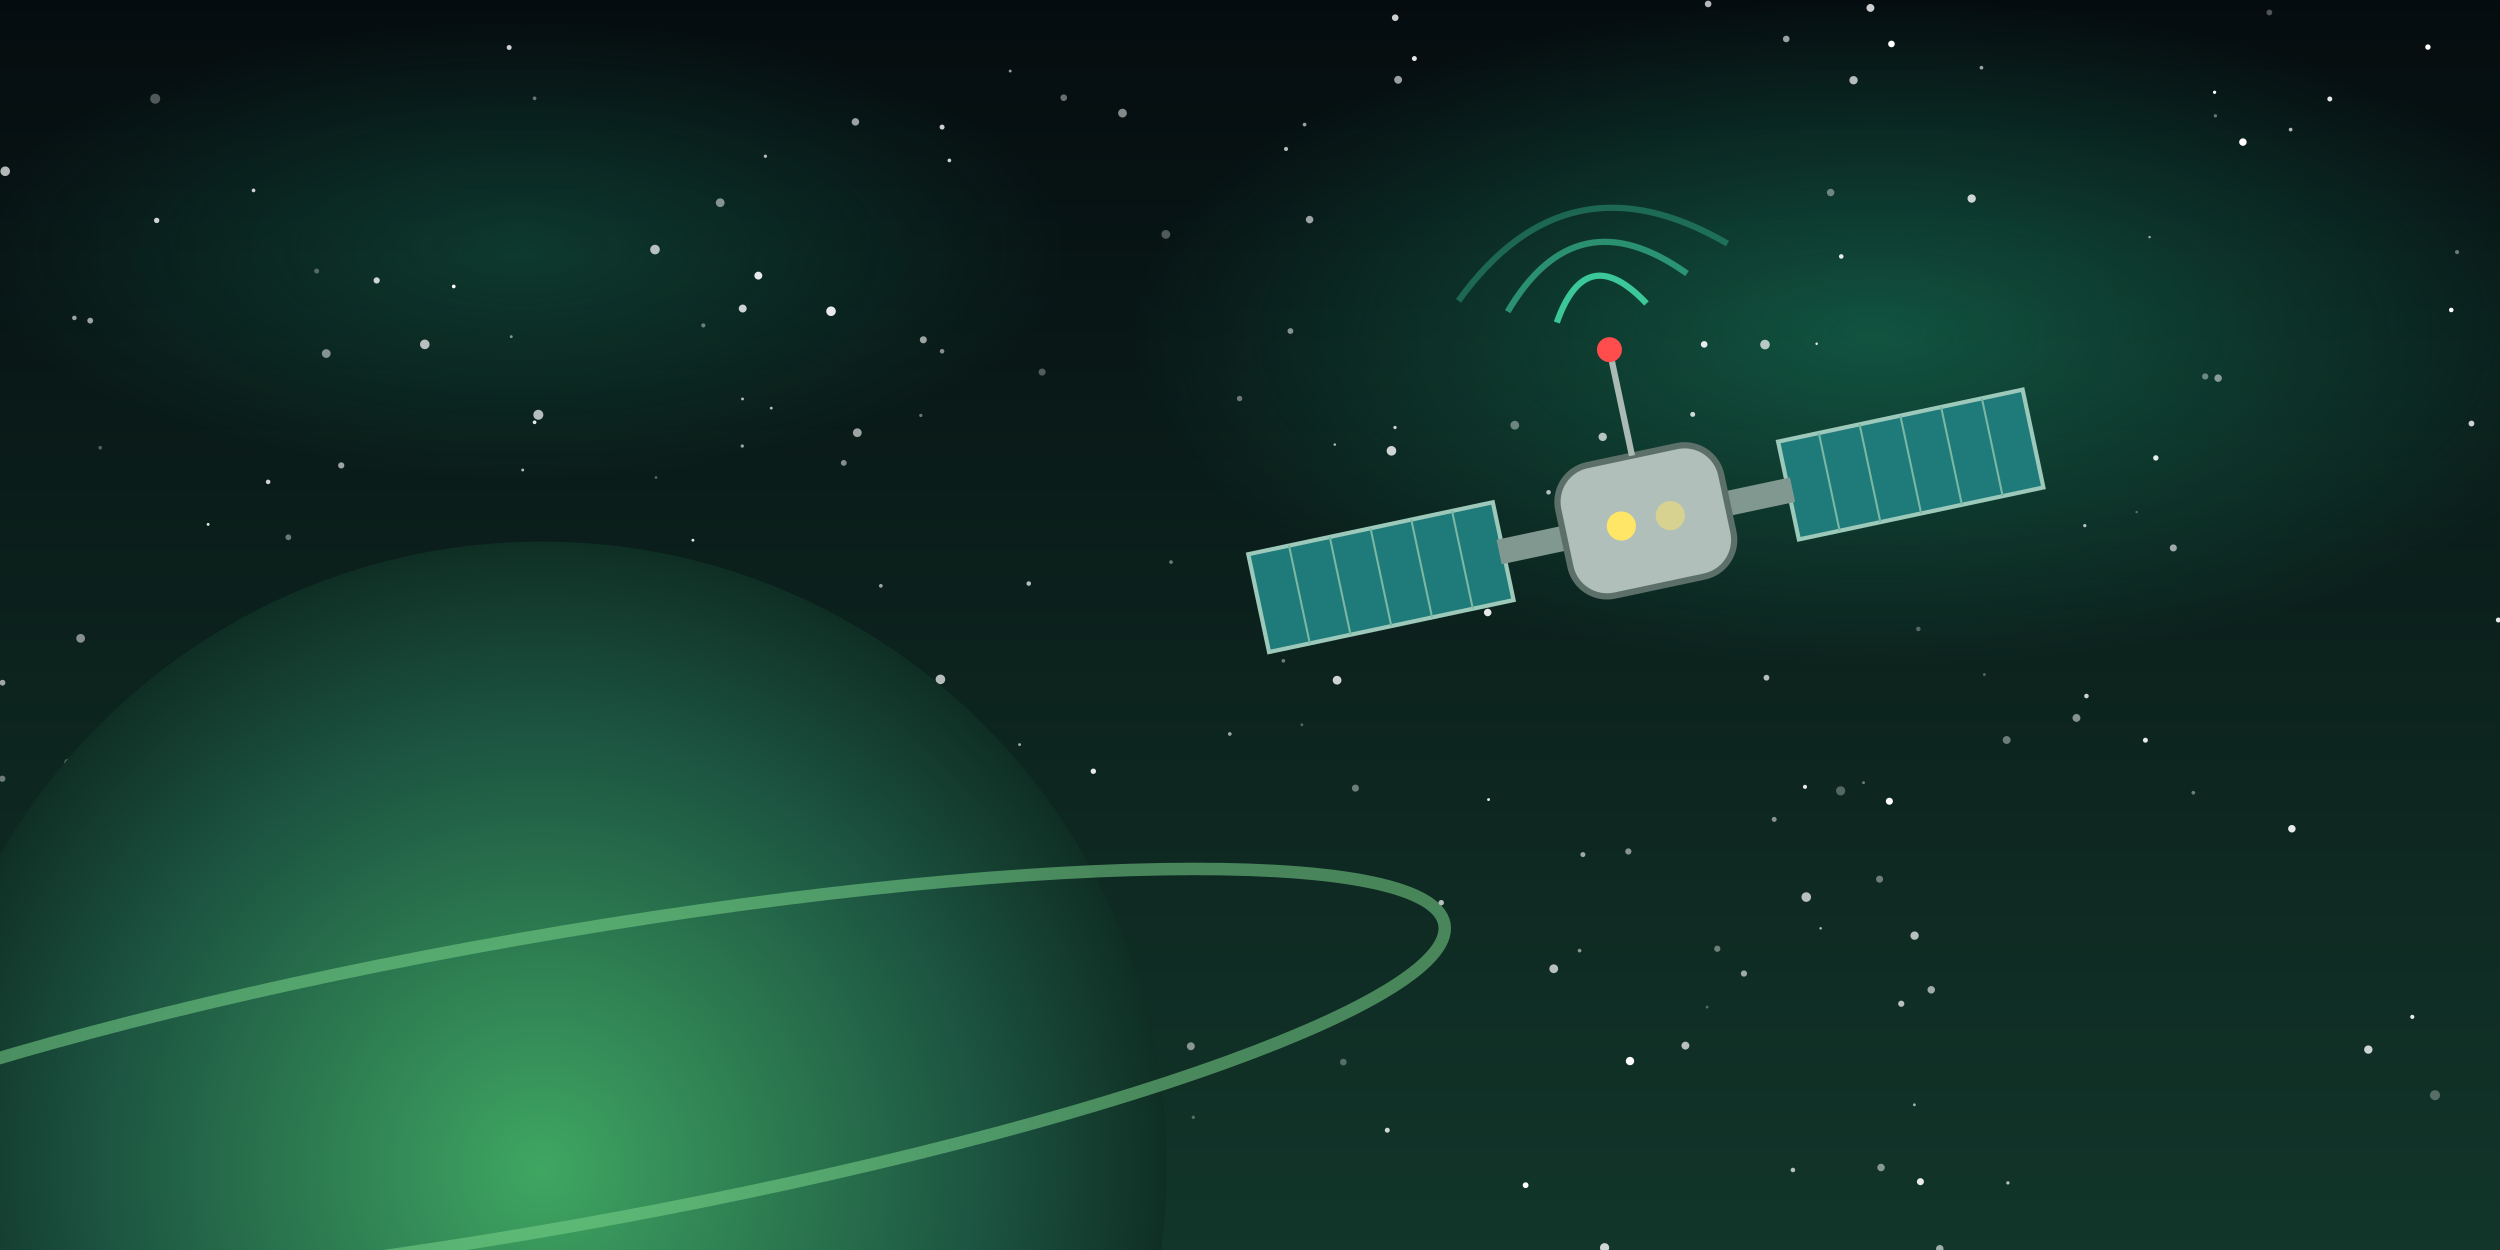
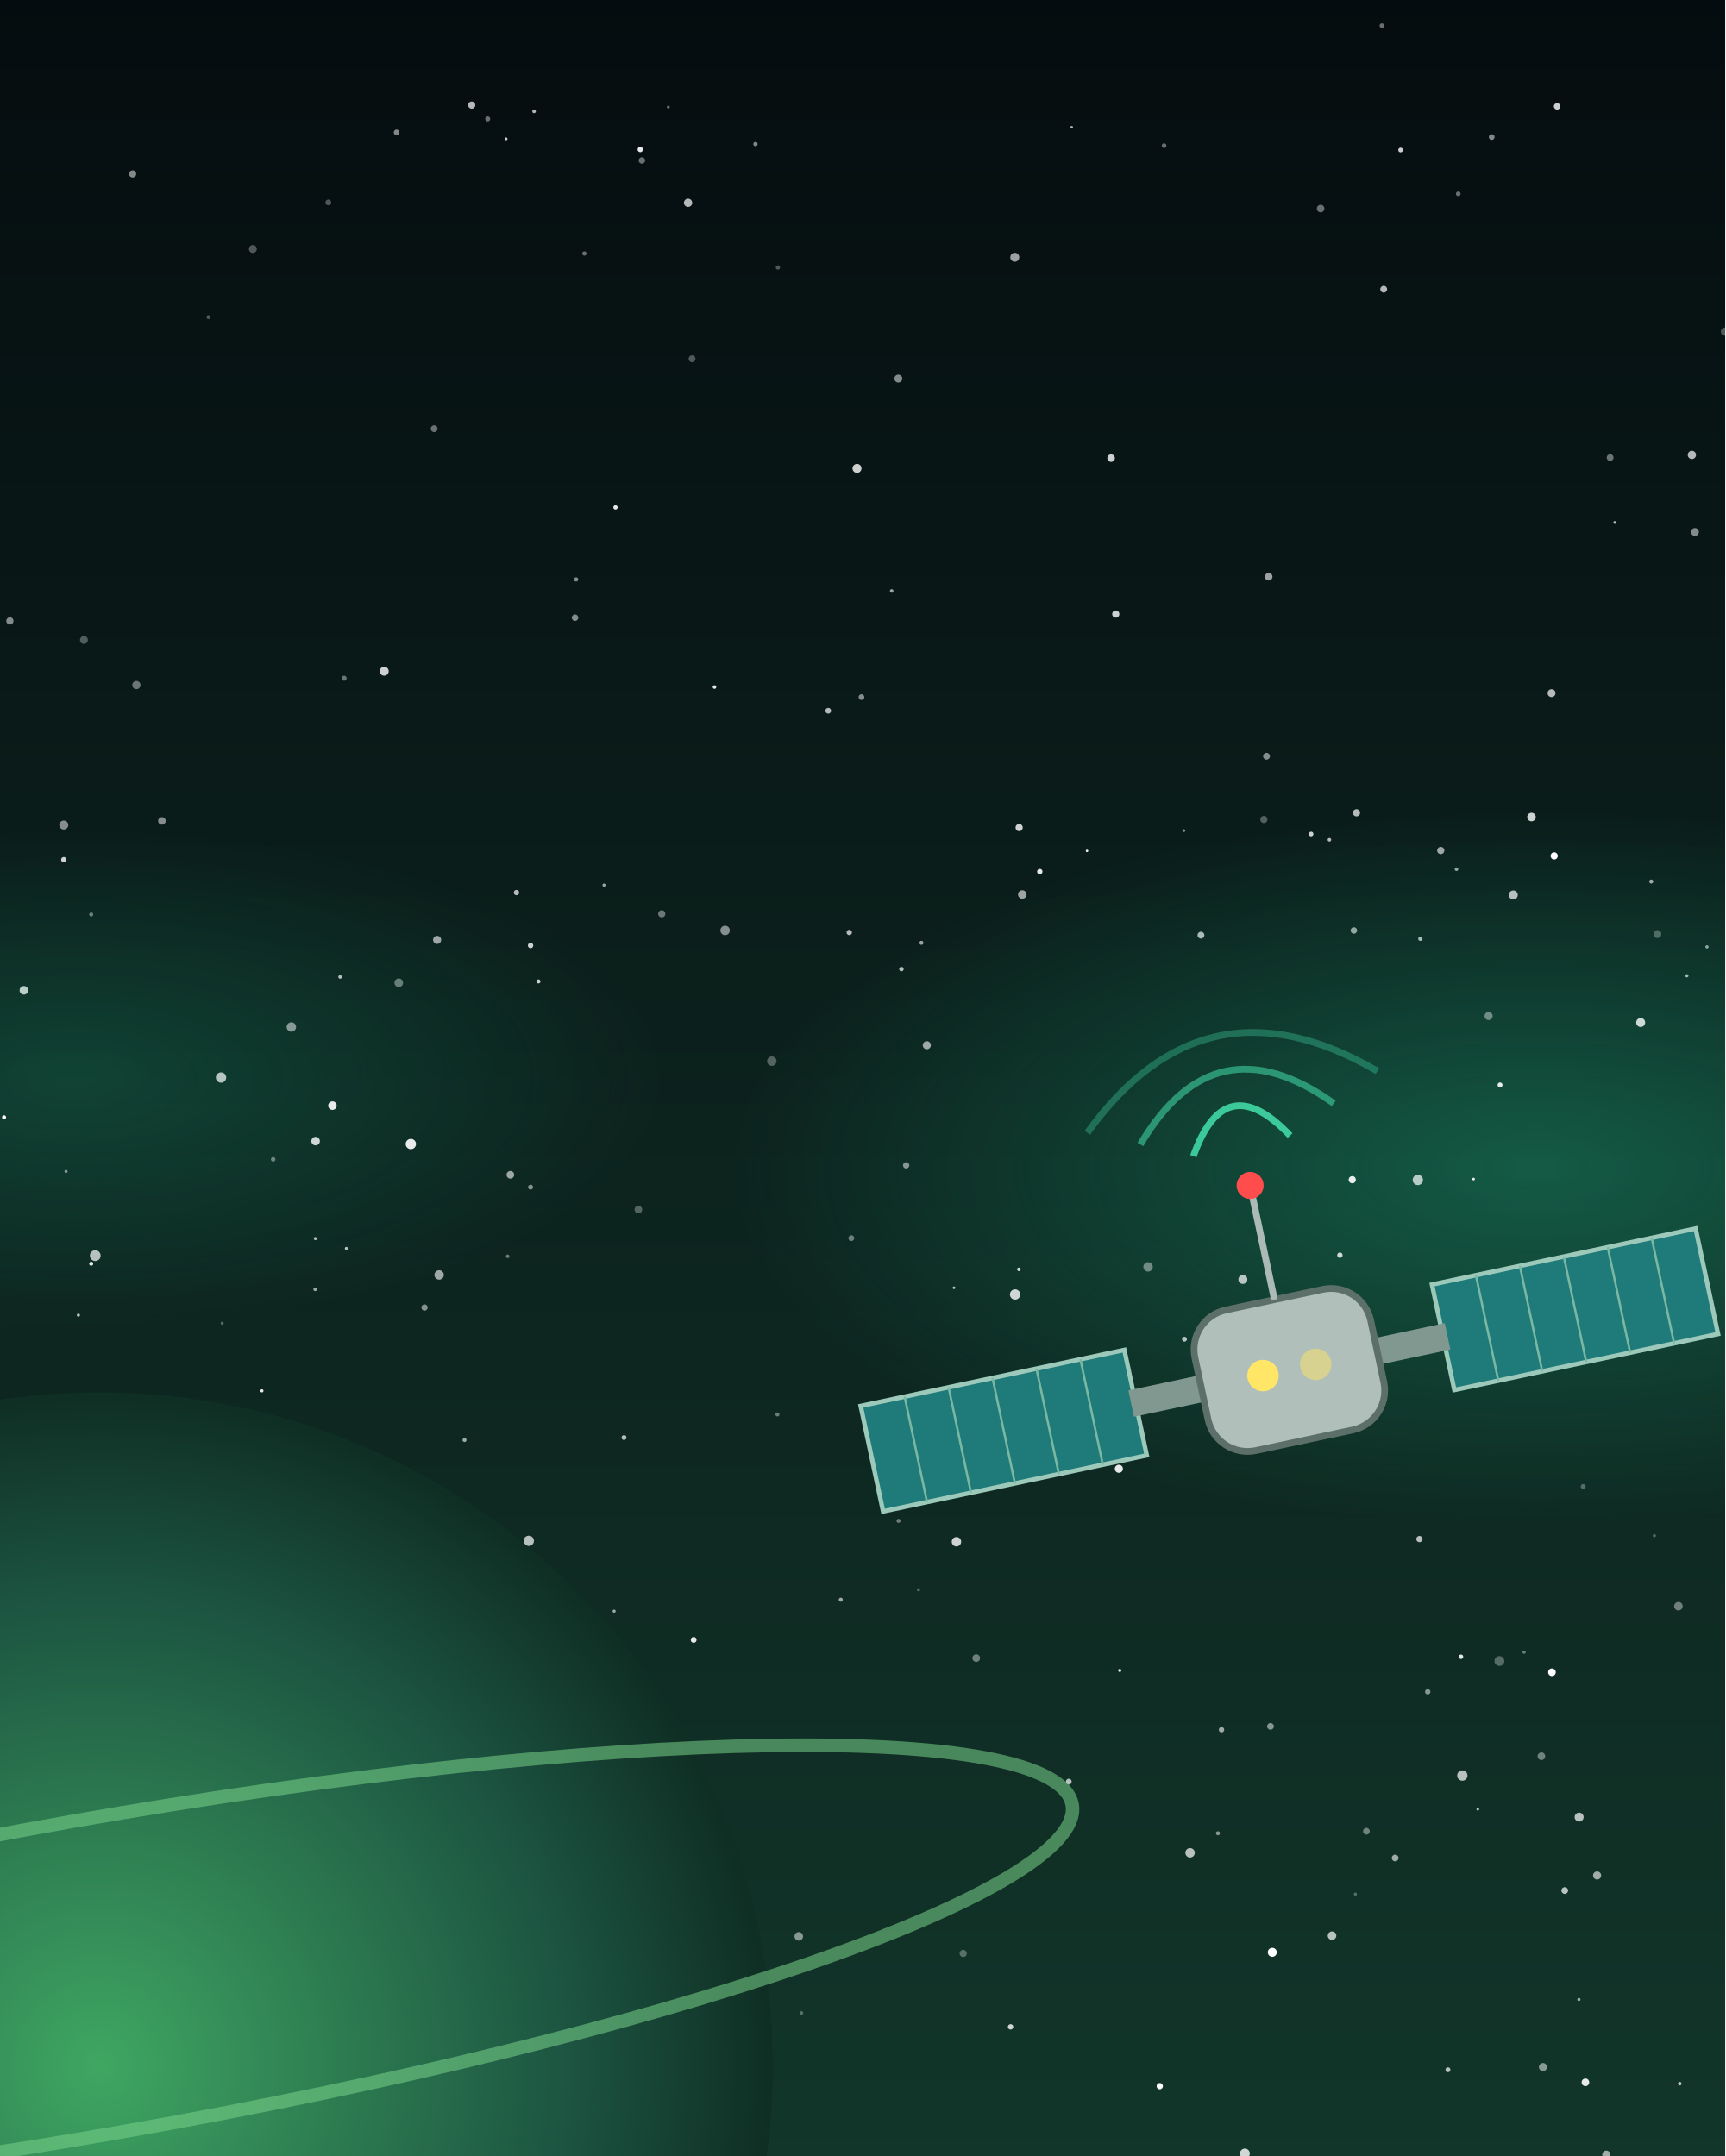
- <svg xmlns="http://www.w3.org/2000/svg" viewBox="0 0 1200 600" preserveAspectRatio="xMidYMid slice" role="img" aria-label="space station (placeholder cover)">
+ <svg xmlns="http://www.w3.org/2000/svg" viewBox="0 0 960 1200" preserveAspectRatio="xMidYMid slice" role="img" aria-label="space station (placeholder cover)">
  <defs>
    <linearGradient id="sky" x1="0" y1="0" x2="0" y2="1">
      <stop offset="0" stop-color="hsl(200 50% 4% / 1)" />
      <stop offset="1" stop-color="hsl(160 50% 14% / 1)" />
    </linearGradient>
    <radialGradient id="neb">
      <stop offset="0" stop-color="hsl(160 70% 45% / 0.35)" />
      <stop offset="1" stop-color="hsl(160 70% 45% / 0)" />
    </radialGradient>
    <radialGradient id="planet">
      <stop offset="0" stop-color="hsl(140 45% 45% / 1)" />
      <stop offset="0.7" stop-color="hsl(160 50% 22% / 1)" />
      <stop offset="1" stop-color="hsl(160 50% 12% / 1)" />
    </radialGradient>
  </defs>
-   <rect width="1200" height="600" fill="url(#sky)" />
-   <ellipse cx="900" cy="160" rx="360" ry="160" fill="url(#neb)" />
-   <ellipse cx="250" cy="120" rx="260" ry="110" fill="url(#neb)" opacity=".6" />
-   <circle cx="245.4" cy="161.6" r="0.7" fill="#fff" opacity="0.5" />
-   <circle cx="678.9" cy="28.1" r="1.2" fill="#fff" opacity="0.9" />
-   <circle cx="963.8" cy="567.8" r="0.8" fill="#fff" opacity="0.7" />
-   <circle cx="493.8" cy="280.1" r="1.1" fill="#fff" opacity="0.7" />
-   <circle cx="75.2" cy="105.8" r="1.3" fill="#fff" opacity="0.8" />
-   <circle cx="484.9" cy="460.3" r="1.7" fill="#fff" opacity="0.9" />
-   <circle cx="217.8" cy="137.5" r="0.9" fill="#fff" opacity="1" />
-   <circle cx="356.3" cy="214.1" r="0.8" fill="#fff" opacity="0.6" />
-   <circle cx="860.6" cy="561.6" r="1.1" fill="#fff" opacity="0.7" />
-   <circle cx="782.4" cy="509.3" r="2" fill="#fff" opacity="1" />
-   <circle cx="667.9" cy="216.4" r="2.3" fill="#fff" opacity="0.8" />
-   <circle cx="809" cy="501.9" r="1.9" fill="#fff" opacity="0.7" />
-   <circle cx="125.7" cy="509.8" r="2.3" fill="#fff" opacity="0.8" />
-   <circle cx="411.5" cy="207.7" r="2.1" fill="#fff" opacity="0.6" />
-   <circle cx="671.1" cy="38.3" r="1.9" fill="#fff" opacity="0.6" />
-   <circle cx="818" cy="165.3" r="1.6" fill="#fff" opacity="0.9" />
-   <circle cx="824.3" cy="455.4" r="1.5" fill="#fff" opacity="0.4" />
-   <circle cx="303.1" cy="569.6" r="0.9" fill="#fff" opacity="0.8" />
-   <circle cx="332.6" cy="259.3" r="0.7" fill="#fff" opacity="0.9" />
-   <circle cx="1000.7" cy="252.3" r="0.8" fill="#fff" opacity="0.7" />
-   <circle cx="1.1" cy="373.8" r="1.5" fill="#fff" opacity="0.4" />
-   <circle cx="446.7" cy="362.5" r="2.1" fill="#fff" opacity="0.5" />
-   <circle cx="571.6" cy="502.2" r="1.9" fill="#fff" opacity="0.5" />
-   <circle cx="847.9" cy="325.3" r="1.4" fill="#fff" opacity="0.7" />
-   <circle cx="455.7" cy="77" r="0.9" fill="#fff" opacity="0.8" />
-   <circle cx="524" cy="514.8" r="1.6" fill="#fff" opacity="0.4" />
-   <circle cx="1029.8" cy="355.3" r="1.2" fill="#fff" opacity="0.9" />
-   <circle cx="590.3" cy="352.3" r="0.9" fill="#fff" opacity="0.6" />
-   <circle cx="2.5" cy="82.2" r="2.3" fill="#fff" opacity="0.7" />
-   <circle cx="367.4" cy="75" r="0.8" fill="#fff" opacity="0.7" />
-   <circle cx="128.7" cy="231.3" r="1.1" fill="#fff" opacity="0.8" />
-   <circle cx="1058.5" cy="180.7" r="1.5" fill="#fff" opacity="0.4" />
-   <circle cx="209" cy="313.8" r="1.6" fill="#fff" opacity="0.8" />
-   <circle cx="691.8" cy="433.3" r="1.3" fill="#fff" opacity="0.7" />
-   <circle cx="1118.3" cy="47.5" r="1.2" fill="#fff" opacity="0.9" />
-   <circle cx="22.1" cy="382.5" r="0.7" fill="#fff" opacity="0.9" />
-   <circle cx="227.1" cy="503.6" r="1.5" fill="#fff" opacity="0.6" />
-   <circle cx="883.5" cy="379.6" r="2.2" fill="#fff" opacity="0.3" />
-   <circle cx="261.4" cy="510.1" r="2.3" fill="#fff" opacity="0.9" />
-   <circle cx="121.7" cy="91.4" r="0.9" fill="#fff" opacity="0.8" />
-   <circle cx="1.2" cy="327.7" r="1.4" fill="#fff" opacity="0.6" />
-   <circle cx="626.2" cy="59.8" r="0.9" fill="#fff" opacity="0.6" />
-   <circle cx="776" cy="166.1" r="1.6" fill="#fff" opacity="0.9" />
-   <circle cx="837.1" cy="467.3" r="1.5" fill="#fff" opacity="0.6" />
-   <circle cx="337.6" cy="156.2" r="1" fill="#fff" opacity="0.4" />
-   <circle cx="81.8" cy="415.5" r="2.2" fill="#fff" opacity="0.3" />
-   <circle cx="210.9" cy="543.1" r="1.4" fill="#fff" opacity="0.6" />
-   <circle cx="743.3" cy="236.3" r="1.1" fill="#fff" opacity="0.7" />
-   <circle cx="364" cy="132.3" r="1.9" fill="#fff" opacity="0.9" />
-   <circle cx="250.9" cy="225.6" r="0.7" fill="#fff" opacity="0.7" />
-   <circle cx="176.1" cy="557.2" r="2.3" fill="#fff" opacity="0.8" />
-   <circle cx="952.5" cy="323.8" r="0.7" fill="#fff" opacity="0.3" />
-   <circle cx="857.4" cy="18.7" r="1.6" fill="#fff" opacity="0.6" />
-   <circle cx="906.9" cy="384.6" r="1.7" fill="#fff" opacity="1" />
-   <circle cx="39" cy="393.2" r="1.1" fill="#fff" opacity="1" />
-   <circle cx="963.2" cy="355.2" r="1.9" fill="#fff" opacity="0.4" />
-   <circle cx="170.7" cy="588.4" r="1.4" fill="#fff" opacity="0.7" />
-   <circle cx="872" cy="165" r="0.6" fill="#fff" opacity="0.9" />
-   <circle cx="745.8" cy="465" r="2.1" fill="#fff" opacity="0.7" />
-   <circle cx="996.7" cy="344.6" r="1.9" fill="#fff" opacity="0.5" />
-   <circle cx="43.3" cy="153.9" r="1.4" fill="#fff" opacity="0.6" />
-   <circle cx="951.1" cy="32.5" r="0.9" fill="#fff" opacity="0.6" />
-   <circle cx="628.2" cy="294.5" r="0.8" fill="#fff" opacity="0.6" />
-   <circle cx="732.3" cy="568.9" r="1.4" fill="#fff" opacity="1" />
-   <circle cx="251.6" cy="460.1" r="0.7" fill="#fff" opacity="0.8" />
-   <circle cx="866.4" cy="377.7" r="1" fill="#fff" opacity="0.9" />
-   <circle cx="1186.3" cy="203.3" r="1.4" fill="#fff" opacity="0.8" />
-   <circle cx="595" cy="191.3" r="1.3" fill="#fff" opacity="0.4" />
-   <circle cx="32.7" cy="366.1" r="1.9" fill="#fff" opacity="0.3" />
-   <circle cx="1157.9" cy="488.1" r="1" fill="#fff" opacity="0.9" />
-   <circle cx="819.4" cy="483.4" r="0.7" fill="#fff" opacity="0.3" />
-   <circle cx="180.8" cy="134.6" r="1.5" fill="#fff" opacity="0.8" />
-   <circle cx="524.8" cy="370.2" r="1.3" fill="#fff" opacity="0.9" />
-   <circle cx="759.8" cy="410.2" r="1.2" fill="#fff" opacity="0.6" />
-   <circle cx="769.3" cy="209.7" r="2" fill="#fff" opacity="0.7" />
-   <circle cx="669.6" cy="205.2" r="0.8" fill="#fff" opacity="0.8" />
-   <circle cx="616" cy="317.2" r="0.9" fill="#fff" opacity="0.4" />
-   <circle cx="628.6" cy="105.4" r="1.8" fill="#fff" opacity="0.6" />
-   <circle cx="669.7" cy="8.5" r="1.6" fill="#fff" opacity="0.8" />
-   <circle cx="77.1" cy="374.8" r="1.3" fill="#fff" opacity="0.5" />
-   <circle cx="203.9" cy="165.3" r="2.3" fill="#fff" opacity="0.7" />
-   <circle cx="1034.8" cy="219.8" r="1.3" fill="#fff" opacity="0.9" />
-   <circle cx="438.3" cy="530.4" r="0.8" fill="#fff" opacity="0.5" />
-   <circle cx="484.9" cy="34.1" r="0.7" fill="#fff" opacity="0.6" />
-   <circle cx="356.4" cy="191.5" r="0.7" fill="#fff" opacity="0.7" />
-   <circle cx="727.1" cy="204.1" r="2.1" fill="#fff" opacity="0.4" />
-   <circle cx="489.4" cy="357.4" r="0.7" fill="#fff" opacity="0.6" />
-   <circle cx="256.6" cy="202.7" r="0.9" fill="#fff" opacity="0.9" />
-   <circle cx="1043.2" cy="263" r="1.7" fill="#fff" opacity="0.6" />
-   <circle cx="99.9" cy="251.7" r="0.7" fill="#fff" opacity="0.9" />
-   <circle cx="873.9" cy="445.6" r="0.6" fill="#fff" opacity="0.7" />
-   <circle cx="1168.8" cy="525.7" r="2.4" fill="#fff" opacity="0.3" />
-   <circle cx="685.7" cy="251.4" r="0.9" fill="#fff" opacity="0.7" />
-   <circle cx="1100.1" cy="397.8" r="1.8" fill="#fff" opacity="0.9" />
-   <circle cx="6.2" cy="529.1" r="2.3" fill="#fff" opacity="0.5" />
-   <circle cx="156.6" cy="169.7" r="2.1" fill="#fff" opacity="0.5" />
-   <circle cx="619.4" cy="158.9" r="1.4" fill="#fff" opacity="0.5" />
-   <circle cx="14.7" cy="424.4" r="2.2" fill="#fff" opacity="0.5" />
-   <circle cx="398.9" cy="149.4" r="2.3" fill="#fff" opacity="0.9" />
-   <circle cx="319.2" cy="399.2" r="1.8" fill="#fff" opacity="0.9" />
-   <circle cx="714.5" cy="383.8" r="0.7" fill="#fff" opacity="0.9" />
-   <circle cx="307.7" cy="274.9" r="1.9" fill="#fff" opacity="1" />
-   <circle cx="356.5" cy="148.1" r="1.9" fill="#fff" opacity="0.8" />
-   <circle cx="613.6" cy="284.9" r="0.9" fill="#fff" opacity="0.5" />
-   <circle cx="1199.2" cy="297.6" r="1.2" fill="#fff" opacity="0.9" />
-   <circle cx="23.7" cy="514.4" r="2" fill="#fff" opacity="1" />
-   <circle cx="920.8" cy="301.9" r="1.1" fill="#fff" opacity="0.3" />
-   <circle cx="1063" cy="44.3" r="0.8" fill="#fff" opacity="1" />
-   <circle cx="452.2" cy="61" r="1.2" fill="#fff" opacity="0.8" />
-   <circle cx="163.8" cy="223.4" r="1.5" fill="#fff" opacity="0.6" />
-   <circle cx="491" cy="510.9" r="1.1" fill="#fff" opacity="0.9" />
-   <circle cx="1052.8" cy="380.5" r="0.9" fill="#fff" opacity="0.4" />
-   <circle cx="889.7" cy="38.5" r="2" fill="#fff" opacity="0.7" />
-   <circle cx="24.3" cy="521.8" r="1.7" fill="#fff" opacity="0.7" />
-   <circle cx="53.6" cy="528.6" r="0.7" fill="#fff" opacity="1" />
-   <circle cx="903.9" cy="227.2" r="1.3" fill="#fff" opacity="0.3" />
-   <circle cx="758.2" cy="456.3" r="0.9" fill="#fff" opacity="0.5" />
-   <circle cx="259.3" cy="302.6" r="1.3" fill="#fff" opacity="0.4" />
-   <circle cx="904.3" cy="225.7" r="2" fill="#fff" opacity="0.8" />
-   <circle cx="345.7" cy="97.3" r="2.1" fill="#fff" opacity="0.5" />
-   <circle cx="931.1" cy="599.4" r="1.8" fill="#fff" opacity="0.6" />
-   <circle cx="152" cy="130.1" r="1.2" fill="#fff" opacity="0.3" />
-   <circle cx="510.6" cy="46.9" r="1.6" fill="#fff" opacity="0.4" />
-   <circle cx="640.7" cy="213.4" r="0.6" fill="#fff" opacity="0.7" />
-   <circle cx="35.7" cy="152.6" r="1.1" fill="#fff" opacity="0.6" />
-   <circle cx="538.8" cy="54.3" r="2.1" fill="#fff" opacity="0.5" />
-   <circle cx="946.4" cy="95.3" r="2" fill="#fff" opacity="0.8" />
-   <circle cx="452.2" cy="168.6" r="1.1" fill="#fff" opacity="0.5" />
-   <circle cx="921.8" cy="567.2" r="1.7" fill="#fff" opacity="0.9" />
-   <circle cx="314.4" cy="119.8" r="2.3" fill="#fff" opacity="0.7" />
-   <circle cx="156.1" cy="549.7" r="2" fill="#fff" opacity="0.9" />
-   <circle cx="902.9" cy="560.4" r="1.8" fill="#fff" opacity="0.5" />
-   <circle cx="894.5" cy="375.7" r="0.7" fill="#fff" opacity="0.4" />
-   <circle cx="641.8" cy="326.5" r="2.1" fill="#fff" opacity="0.8" />
-   <circle cx="451.4" cy="326.1" r="2.3" fill="#fff" opacity="0.7" />
-   <circle cx="912.6" cy="481.8" r="1.5" fill="#fff" opacity="0.7" />
-   <circle cx="1064.7" cy="181.5" r="1.8" fill="#fff" opacity="0.5" />
-   <circle cx="559.6" cy="112.5" r="2.1" fill="#fff" opacity="0.3" />
-   <circle cx="1099.5" cy="62.2" r="0.9" fill="#fff" opacity="0.7" />
-   <circle cx="572.8" cy="536.3" r="0.8" fill="#fff" opacity="0.3" />
-   <circle cx="624.9" cy="347.9" r="0.7" fill="#fff" opacity="0.3" />
-   <circle cx="907.9" cy="21.1" r="1.6" fill="#fff" opacity="1" />
-   <circle cx="644.8" cy="509.8" r="1.6" fill="#fff" opacity="0.3" />
-   <circle cx="256.6" cy="47.2" r="0.9" fill="#fff" opacity="0.4" />
-   <circle cx="650.6" cy="378.3" r="1.7" fill="#fff" opacity="0.4" />
-   <circle cx="442" cy="199.4" r="0.8" fill="#fff" opacity="0.4" />
-   <circle cx="770.2" cy="598.9" r="2.2" fill="#fff" opacity="0.8" />
-   <circle cx="1165.4" cy="22.6" r="1.3" fill="#fff" opacity="1" />
-   <circle cx="867" cy="430.6" r="2.3" fill="#fff" opacity="0.7" />
-   <circle cx="878.7" cy="92.4" r="1.8" fill="#fff" opacity="0.4" />
-   <circle cx="897.8" cy="3.8" r="1.9" fill="#fff" opacity="0.8" />
-   <circle cx="1089.3" cy="6" r="1.4" fill="#fff" opacity="0.3" />
-   <circle cx="500.2" cy="178.6" r="1.7" fill="#fff" opacity="0.3" />
-   <circle cx="244.4" cy="22.8" r="1.2" fill="#fff" opacity="0.8" />
-   <circle cx="137.1" cy="477.4" r="2.2" fill="#fff" opacity="0.5" />
-   <circle cx="443.9" cy="460.4" r="2.3" fill="#fff" opacity="0.3" />
-   <circle cx="812.5" cy="198.9" r="1.2" fill="#fff" opacity="0.8" />
-   <circle cx="927" cy="475.1" r="1.8" fill="#fff" opacity="0.6" />
-   <circle cx="48.1" cy="214.9" r="0.9" fill="#fff" opacity="0.3" />
-   <circle cx="370.2" cy="195.9" r="0.7" fill="#fff" opacity="0.7" />
-   <circle cx="199.5" cy="510.6" r="0.6" fill="#fff" opacity="0.8" />
-   <circle cx="443.2" cy="163.1" r="1.7" fill="#fff" opacity="0.6" />
-   <circle cx="138.4" cy="257.9" r="1.4" fill="#fff" opacity="0.4" />
-   <circle cx="562.1" cy="269.8" r="0.9" fill="#fff" opacity="0.4" />
-   <circle cx="851.6" cy="393.3" r="1.2" fill="#fff" opacity="0.5" />
-   <circle cx="61.7" cy="377.8" r="0.9" fill="#fff" opacity="0.4" />
-   <circle cx="421" cy="548.6" r="1.1" fill="#fff" opacity="0.5" />
-   <circle cx="422.8" cy="281.2" r="0.9" fill="#fff" opacity="0.6" />
-   <circle cx="308.7" cy="392.9" r="0.7" fill="#fff" opacity="0.9" />
-   <circle cx="617.3" cy="71.5" r="1" fill="#fff" opacity="0.7" />
-   <circle cx="1179.4" cy="121" r="1" fill="#fff" opacity="0.4" />
-   <circle cx="1176.6" cy="148.8" r="1.1" fill="#fff" opacity="1" />
-   <circle cx="883.8" cy="123.1" r="1.1" fill="#fff" opacity="0.9" />
-   <circle cx="1063.4" cy="55.6" r="0.8" fill="#fff" opacity="0.4" />
-   <circle cx="1136.8" cy="503.8" r="2" fill="#fff" opacity="0.8" />
-   <circle cx="880.7" cy="249" r="0.7" fill="#fff" opacity="0.4" />
-   <circle cx="410.6" cy="58.5" r="1.8" fill="#fff" opacity="0.6" />
-   <circle cx="177" cy="597.8" r="1" fill="#fff" opacity="0.8" />
-   <circle cx="665.9" cy="542.5" r="1.2" fill="#fff" opacity="0.8" />
-   <circle cx="422.6" cy="338.1" r="1.5" fill="#fff" opacity="0.4" />
-   <circle cx="1025.6" cy="245.8" r="0.6" fill="#fff" opacity="0.3" />
-   <circle cx="74.5" cy="47.4" r="2.4" fill="#fff" opacity="0.3" />
-   <circle cx="819.9" cy="1.9" r="1.6" fill="#fff" opacity="0.7" />
-   <circle cx="255.5" cy="571.5" r="0.8" fill="#fff" opacity="0.9" />
-   <circle cx="314.9" cy="229.2" r="0.7" fill="#fff" opacity="0.3" />
-   <circle cx="847.2" cy="165.4" r="2.3" fill="#fff" opacity="0.7" />
-   <circle cx="376.9" cy="426.2" r="1.5" fill="#fff" opacity="0.6" />
-   <circle cx="405" cy="222.2" r="1.4" fill="#fff" opacity="0.5" />
-   <circle cx="111.9" cy="517.9" r="1" fill="#fff" opacity="0.3" />
-   <circle cx="918.9" cy="530.3" r="0.7" fill="#fff" opacity="0.6" />
-   <circle cx="1001.5" cy="334.1" r="1.1" fill="#fff" opacity="0.8" />
-   <circle cx="1076.6" cy="68.2" r="1.8" fill="#fff" opacity="1" />
-   <circle cx="1031.8" cy="113.8" r="0.6" fill="#fff" opacity="0.6" />
-   <circle cx="781.6" cy="408.7" r="1.5" fill="#fff" opacity="0.5" />
-   <circle cx="258.4" cy="199.1" r="2.4" fill="#fff" opacity="0.7" />
-   <circle cx="902.2" cy="422" r="1.7" fill="#fff" opacity="0.4" />
-   <circle cx="714.1" cy="294" r="1.8" fill="#fff" opacity="0.9" />
-   <circle cx="919" cy="449.1" r="2" fill="#fff" opacity="0.7" />
-   <circle cx="38.7" cy="306.4" r="2.1" fill="#fff" opacity="0.5" />
-   <circle cx="361" cy="302.1" r="2" fill="#fff" opacity="0.4" />
-   <circle cx="260" cy="560" r="300" fill="url(#planet)" />
-   <ellipse cx="260" cy="520" rx="440" ry="70" fill="none" stroke="hsl(130 50% 65% / 1)" stroke-width="6" opacity=".55" transform="rotate(-10 260 520)" />
-   <g transform="rotate(-12 790 250)">
-     <rect x="600" y="226" width="120" height="48" fill="hsl(180 60% 30% / 1)" stroke="hsl(160 30% 70% / 1)" stroke-width="2" />
-     <line x1="620" y1="226" x2="620" y2="274" stroke="hsl(160 30% 60% / 1)" stroke-width="1" />
-     <line x1="640" y1="226" x2="640" y2="274" stroke="hsl(160 30% 60% / 1)" stroke-width="1" />
-     <line x1="660" y1="226" x2="660" y2="274" stroke="hsl(160 30% 60% / 1)" stroke-width="1" />
-     <line x1="680" y1="226" x2="680" y2="274" stroke="hsl(160 30% 60% / 1)" stroke-width="1" />
-     <line x1="700" y1="226" x2="700" y2="274" stroke="hsl(160 30% 60% / 1)" stroke-width="1" />
-     <rect x="860" y="226" width="120" height="48" fill="hsl(180 60% 30% / 1)" stroke="hsl(160 30% 70% / 1)" stroke-width="2" />
-     <line x1="880" y1="226" x2="880" y2="274" stroke="hsl(160 30% 60% / 1)" stroke-width="1" />
-     <line x1="900" y1="226" x2="900" y2="274" stroke="hsl(160 30% 60% / 1)" stroke-width="1" />
-     <line x1="920" y1="226" x2="920" y2="274" stroke="hsl(160 30% 60% / 1)" stroke-width="1" />
-     <line x1="940" y1="226" x2="940" y2="274" stroke="hsl(160 30% 60% / 1)" stroke-width="1" />
-     <line x1="960" y1="226" x2="960" y2="274" stroke="hsl(160 30% 60% / 1)" stroke-width="1" />
-     <rect x="718" y="244" width="144" height="12" fill="hsl(160 10% 55% / 1)" />
-     <rect x="750" y="218" width="80" height="64" rx="18" fill="hsl(160 10% 72% / 1)" stroke="hsl(160 10% 40% / 1)" stroke-width="3" />
-     <circle cx="778" cy="250" r="7" fill="hsl(50 100% 70%)" />
-     <circle cx="802" cy="250" r="7" fill="hsl(50 100% 70%)" opacity=".5" />
-     <line x1="790" y1="218" x2="790" y2="170" stroke="hsl(160 10% 70% / 1)" stroke-width="3" />
-     <circle cx="790" cy="166" r="6" fill="#ff4d4d" />
-     <path d="M768 148 Q790 112 812 148" fill="none" stroke="hsl(160 80% 60% / 1)" stroke-width="3" opacity="0.8" />
-     <path d="M746 138 Q790 90 834 138" fill="none" stroke="hsl(160 80% 60% / 1)" stroke-width="3" opacity="0.5" />
-     <path d="M724 128 Q790 68 856 128" fill="none" stroke="hsl(160 80% 60% / 1)" stroke-width="3" opacity="0.3" />
+   <rect width="960" height="1200" fill="url(#sky)" />
+   <circle cx="734.9" cy="116.1" r="2.1" fill="#fff" opacity="0.4" />
+   <circle cx="647.8" cy="81.1" r="1.3" fill="#fff" opacity="0.4" />
+   <circle cx="959.9" cy="184.6" r="2.3" fill="#fff" opacity="0.3" />
+   <circle cx="703.3" cy="456.1" r="2" fill="#fff" opacity="0.3" />
+   <circle cx="739.8" cy="467.4" r="1" fill="#fff" opacity="0.7" />
+   <circle cx="420.4" cy="80.2" r="1.2" fill="#fff" opacity="0.5" />
+   <circle cx="896" cy="254.7" r="1.9" fill="#fff" opacity="0.4" />
+   <circle cx="325.2" cy="141.1" r="1.2" fill="#fff" opacity="0.4" />
+   <circle cx="941.5" cy="253.2" r="2.3" fill="#fff" opacity="0.7" />
+   <circle cx="13.3" cy="551.2" r="2.4" fill="#fff" opacity="0.8" />
+   <circle cx="140.7" cy="138.6" r="2.2" fill="#fff" opacity="0.3" />
+   <circle cx="479.4" cy="388" r="1.6" fill="#fff" opacity="0.5" />
+   <circle cx="116" cy="176.5" r="1.1" fill="#fff" opacity="0.3" />
+   <circle cx="830.1" cy="76.3" r="1.6" fill="#fff" opacity="0.5" />
+   <circle cx="382.9" cy="112.9" r="2.3" fill="#fff" opacity="0.7" />
+   <circle cx="863.4" cy="385.8" r="2.2" fill="#fff" opacity="0.7" />
+   <circle cx="753.4" cy="517.9" r="1.8" fill="#fff" opacity="0.6" />
+   <circle cx="460.9" cy="395.6" r="1.6" fill="#fff" opacity="0.7" />
+   <circle cx="262.5" cy="58.5" r="2" fill="#fff" opacity="0.7" />
+   <circle cx="432.9" cy="148.9" r="1.2" fill="#fff" opacity="0.3" />
+   <circle cx="35.5" cy="459.2" r="2.5" fill="#fff" opacity="0.5" />
+   <circle cx="938.7" cy="543.1" r="0.9" fill="#fff" opacity="0.7" />
+   <circle cx="73.8" cy="96.8" r="2" fill="#fff" opacity="0.5" />
+   <circle cx="213.8" cy="373.6" r="2.5" fill="#fff" opacity="0.8" />
+   <circle cx="499.9" cy="210.7" r="2.2" fill="#fff" opacity="0.5" />
+   <circle cx="320" cy="343.8" r="1.8" fill="#fff" opacity="0.5" />
+   <circle cx="397.6" cy="382.4" r="1" fill="#fff" opacity="0.9" />
+   <circle cx="385.1" cy="199.7" r="1.9" fill="#fff" opacity="0.3" />
+   <circle cx="729.6" cy="464.2" r="1.3" fill="#fff" opacity="0.8" />
+   <circle cx="182.7" cy="112.7" r="1.6" fill="#fff" opacity="0.3" />
+   <circle cx="810.5" cy="483.8" r="1" fill="#fff" opacity="0.6" />
+   <circle cx="271.4" cy="66.2" r="1.4" fill="#fff" opacity="0.4" />
+   <circle cx="371.9" cy="59.6" r="0.8" fill="#fff" opacity="0.4" />
+   <circle cx="811.5" cy="107.9" r="1.3" fill="#fff" opacity="0.4" />
+   <circle cx="866.5" cy="59.2" r="1.8" fill="#fff" opacity="0.8" />
+   <circle cx="943.2" cy="296.1" r="2.2" fill="#fff" opacity="0.5" />
+   <circle cx="221.9" cy="547" r="2.4" fill="#fff" opacity="0.4" />
+   <circle cx="706" cy="321" r="2.1" fill="#fff" opacity="0.6" />
+   <circle cx="357.2" cy="89.3" r="1.8" fill="#fff" opacity="0.4" />
+   <circle cx="476.9" cy="260.7" r="2.5" fill="#fff" opacity="0.8" />
+   <circle cx="668.3" cy="520.5" r="1.9" fill="#fff" opacity="0.7" />
+   <circle cx="297.2" cy="62" r="1" fill="#fff" opacity="0.7" />
+   <circle cx="241.6" cy="238.6" r="1.9" fill="#fff" opacity="0.4" />
+   <circle cx="704.8" cy="420.9" r="1.9" fill="#fff" opacity="0.5" />
+   <circle cx="287.4" cy="496.8" r="1.5" fill="#fff" opacity="0.7" />
+   <circle cx="75.9" cy="381.3" r="2.3" fill="#fff" opacity="0.4" />
+   <circle cx="281.6" cy="77.3" r="0.8" fill="#fff" opacity="0.8" />
+   <circle cx="46.7" cy="356.2" r="2.2" fill="#fff" opacity="0.3" />
+   <circle cx="898.6" cy="290.8" r="0.8" fill="#fff" opacity="0.7" />
+   <circle cx="564.7" cy="143.2" r="2.5" fill="#fff" opacity="0.6" />
+   <circle cx="191.5" cy="377.5" r="1.4" fill="#fff" opacity="0.4" />
+   <circle cx="220.7" cy="73.7" r="1.6" fill="#fff" opacity="0.5" />
+   <circle cx="922.3" cy="519.9" r="2.2" fill="#fff" opacity="0.3" />
+   <circle cx="5.5" cy="345.6" r="2" fill="#fff" opacity="0.5" />
+   <circle cx="90.1" cy="456.9" r="2.1" fill="#fff" opacity="0.5" />
+   <circle cx="320.6" cy="322.5" r="1.2" fill="#fff" opacity="0.5" />
+   <circle cx="356.3" cy="83.2" r="1.5" fill="#fff" opacity="0.9" />
+   <circle cx="496.2" cy="328.9" r="1" fill="#fff" opacity="0.6" />
+   <circle cx="770" cy="161" r="1.9" fill="#fff" opacity="0.7" />
+   <circle cx="604.9" cy="473.6" r="0.7" fill="#fff" opacity="0.9" />
+   <circle cx="769" cy="14.3" r="1.3" fill="#fff" opacity="0.4" />
+   <circle cx="949.9" cy="527" r="0.9" fill="#fff" opacity="0.6" />
+   <circle cx="779.4" cy="83.5" r="1.3" fill="#fff" opacity="0.8" />
+   <circle cx="596.4" cy="70.8" r="0.7" fill="#fff" opacity="0.7" />
+   <circle cx="658.8" cy="462.3" r="0.8" fill="#fff" opacity="0.5" />
+   <circle cx="620.9" cy="341.8" r="2" fill="#fff" opacity="0.8" />
+   <circle cx="342.5" cy="282.4" r="1.2" fill="#fff" opacity="0.9" />
+   <circle cx="472.6" cy="519" r="1.5" fill="#fff" opacity="0.7" />
+   <circle cx="790.4" cy="522.5" r="1.2" fill="#fff" opacity="0.7" />
+   <circle cx="618.3" cy="255" r="2.1" fill="#fff" opacity="0.8" />
+   <g transform="translate(-270 450) scale(1.25)">
+     <ellipse cx="900" cy="160" rx="360" ry="160" fill="url(#neb)" />
+     <ellipse cx="250" cy="120" rx="260" ry="110" fill="url(#neb)" opacity=".6" />
+     <circle cx="245.4" cy="161.6" r="0.7" fill="#fff" opacity="0.5" />
+     <circle cx="678.9" cy="28.1" r="1.2" fill="#fff" opacity="0.9" />
+     <circle cx="963.8" cy="567.8" r="0.8" fill="#fff" opacity="0.7" />
+     <circle cx="493.8" cy="280.1" r="1.1" fill="#fff" opacity="0.7" />
+     <circle cx="75.2" cy="105.8" r="1.3" fill="#fff" opacity="0.8" />
+     <circle cx="484.9" cy="460.3" r="1.7" fill="#fff" opacity="0.9" />
+     <circle cx="217.8" cy="137.5" r="0.9" fill="#fff" opacity="1" />
+     <circle cx="356.3" cy="214.1" r="0.8" fill="#fff" opacity="0.6" />
+     <circle cx="860.6" cy="561.6" r="1.1" fill="#fff" opacity="0.7" />
+     <circle cx="782.4" cy="509.3" r="2" fill="#fff" opacity="1" />
+     <circle cx="667.9" cy="216.4" r="2.3" fill="#fff" opacity="0.8" />
+     <circle cx="809" cy="501.9" r="1.9" fill="#fff" opacity="0.7" />
+     <circle cx="125.7" cy="509.8" r="2.3" fill="#fff" opacity="0.8" />
+     <circle cx="411.5" cy="207.7" r="2.1" fill="#fff" opacity="0.6" />
+     <circle cx="671.1" cy="38.3" r="1.9" fill="#fff" opacity="0.6" />
+     <circle cx="818" cy="165.3" r="1.6" fill="#fff" opacity="0.9" />
+     <circle cx="824.3" cy="455.4" r="1.5" fill="#fff" opacity="0.4" />
+     <circle cx="303.1" cy="569.6" r="0.9" fill="#fff" opacity="0.8" />
+     <circle cx="332.6" cy="259.3" r="0.7" fill="#fff" opacity="0.9" />
+     <circle cx="1000.7" cy="252.3" r="0.8" fill="#fff" opacity="0.7" />
+     <circle cx="1.1" cy="373.8" r="1.5" fill="#fff" opacity="0.4" />
+     <circle cx="446.7" cy="362.5" r="2.1" fill="#fff" opacity="0.5" />
+     <circle cx="571.6" cy="502.2" r="1.9" fill="#fff" opacity="0.5" />
+     <circle cx="847.9" cy="325.3" r="1.4" fill="#fff" opacity="0.7" />
+     <circle cx="455.7" cy="77" r="0.9" fill="#fff" opacity="0.8" />
+     <circle cx="524" cy="514.8" r="1.6" fill="#fff" opacity="0.4" />
+     <circle cx="1029.8" cy="355.3" r="1.2" fill="#fff" opacity="0.9" />
+     <circle cx="590.3" cy="352.3" r="0.9" fill="#fff" opacity="0.6" />
+     <circle cx="2.5" cy="82.2" r="2.3" fill="#fff" opacity="0.7" />
+     <circle cx="367.4" cy="75" r="0.8" fill="#fff" opacity="0.7" />
+     <circle cx="128.7" cy="231.3" r="1.1" fill="#fff" opacity="0.8" />
+     <circle cx="1058.5" cy="180.7" r="1.5" fill="#fff" opacity="0.4" />
+     <circle cx="209" cy="313.8" r="1.6" fill="#fff" opacity="0.8" />
+     <circle cx="691.8" cy="433.3" r="1.3" fill="#fff" opacity="0.7" />
+     <circle cx="1118.3" cy="47.5" r="1.2" fill="#fff" opacity="0.9" />
+     <circle cx="22.1" cy="382.5" r="0.7" fill="#fff" opacity="0.9" />
+     <circle cx="227.1" cy="503.6" r="1.5" fill="#fff" opacity="0.6" />
+     <circle cx="883.5" cy="379.6" r="2.2" fill="#fff" opacity="0.3" />
+     <circle cx="261.4" cy="510.1" r="2.3" fill="#fff" opacity="0.9" />
+     <circle cx="121.7" cy="91.4" r="0.9" fill="#fff" opacity="0.8" />
+     <circle cx="1.2" cy="327.7" r="1.4" fill="#fff" opacity="0.6" />
+     <circle cx="626.2" cy="59.8" r="0.9" fill="#fff" opacity="0.6" />
+     <circle cx="776" cy="166.1" r="1.6" fill="#fff" opacity="0.9" />
+     <circle cx="837.1" cy="467.3" r="1.5" fill="#fff" opacity="0.6" />
+     <circle cx="337.6" cy="156.2" r="1" fill="#fff" opacity="0.4" />
+     <circle cx="81.8" cy="415.5" r="2.2" fill="#fff" opacity="0.3" />
+     <circle cx="210.9" cy="543.1" r="1.4" fill="#fff" opacity="0.6" />
+     <circle cx="743.3" cy="236.3" r="1.1" fill="#fff" opacity="0.7" />
+     <circle cx="364" cy="132.3" r="1.9" fill="#fff" opacity="0.9" />
+     <circle cx="250.9" cy="225.6" r="0.7" fill="#fff" opacity="0.7" />
+     <circle cx="176.1" cy="557.2" r="2.3" fill="#fff" opacity="0.8" />
+     <circle cx="952.5" cy="323.8" r="0.7" fill="#fff" opacity="0.3" />
+     <circle cx="857.4" cy="18.7" r="1.6" fill="#fff" opacity="0.6" />
+     <circle cx="906.9" cy="384.6" r="1.7" fill="#fff" opacity="1" />
+     <circle cx="39" cy="393.2" r="1.1" fill="#fff" opacity="1" />
+     <circle cx="963.2" cy="355.2" r="1.9" fill="#fff" opacity="0.4" />
+     <circle cx="170.7" cy="588.4" r="1.4" fill="#fff" opacity="0.7" />
+     <circle cx="872" cy="165" r="0.6" fill="#fff" opacity="0.9" />
+     <circle cx="745.8" cy="465" r="2.1" fill="#fff" opacity="0.7" />
+     <circle cx="996.7" cy="344.6" r="1.9" fill="#fff" opacity="0.5" />
+     <circle cx="43.3" cy="153.9" r="1.4" fill="#fff" opacity="0.6" />
+     <circle cx="951.1" cy="32.5" r="0.9" fill="#fff" opacity="0.6" />
+     <circle cx="628.2" cy="294.5" r="0.8" fill="#fff" opacity="0.6" />
+     <circle cx="732.3" cy="568.9" r="1.4" fill="#fff" opacity="1" />
+     <circle cx="251.6" cy="460.1" r="0.7" fill="#fff" opacity="0.8" />
+     <circle cx="866.4" cy="377.7" r="1" fill="#fff" opacity="0.9" />
+     <circle cx="1186.3" cy="203.3" r="1.4" fill="#fff" opacity="0.8" />
+     <circle cx="595" cy="191.3" r="1.3" fill="#fff" opacity="0.4" />
+     <circle cx="32.7" cy="366.1" r="1.9" fill="#fff" opacity="0.3" />
+     <circle cx="1157.9" cy="488.1" r="1" fill="#fff" opacity="0.9" />
+     <circle cx="819.4" cy="483.4" r="0.7" fill="#fff" opacity="0.3" />
+     <circle cx="180.8" cy="134.6" r="1.5" fill="#fff" opacity="0.8" />
+     <circle cx="524.8" cy="370.2" r="1.3" fill="#fff" opacity="0.9" />
+     <circle cx="759.8" cy="410.2" r="1.2" fill="#fff" opacity="0.6" />
+     <circle cx="769.3" cy="209.7" r="2" fill="#fff" opacity="0.7" />
+     <circle cx="669.6" cy="205.2" r="0.8" fill="#fff" opacity="0.8" />
+     <circle cx="616" cy="317.2" r="0.9" fill="#fff" opacity="0.4" />
+     <circle cx="628.6" cy="105.4" r="1.8" fill="#fff" opacity="0.6" />
+     <circle cx="669.7" cy="8.5" r="1.6" fill="#fff" opacity="0.8" />
+     <circle cx="77.1" cy="374.8" r="1.3" fill="#fff" opacity="0.5" />
+     <circle cx="203.9" cy="165.3" r="2.3" fill="#fff" opacity="0.7" />
+     <circle cx="1034.8" cy="219.8" r="1.3" fill="#fff" opacity="0.9" />
+     <circle cx="438.3" cy="530.4" r="0.8" fill="#fff" opacity="0.5" />
+     <circle cx="484.9" cy="34.1" r="0.7" fill="#fff" opacity="0.6" />
+     <circle cx="356.4" cy="191.5" r="0.7" fill="#fff" opacity="0.7" />
+     <circle cx="727.1" cy="204.1" r="2.1" fill="#fff" opacity="0.4" />
+     <circle cx="489.4" cy="357.4" r="0.7" fill="#fff" opacity="0.6" />
+     <circle cx="256.6" cy="202.7" r="0.9" fill="#fff" opacity="0.9" />
+     <circle cx="1043.2" cy="263" r="1.7" fill="#fff" opacity="0.6" />
+     <circle cx="99.9" cy="251.7" r="0.7" fill="#fff" opacity="0.9" />
+     <circle cx="873.9" cy="445.6" r="0.6" fill="#fff" opacity="0.7" />
+     <circle cx="1168.8" cy="525.7" r="2.4" fill="#fff" opacity="0.3" />
+     <circle cx="685.7" cy="251.4" r="0.9" fill="#fff" opacity="0.7" />
+     <circle cx="1100.1" cy="397.8" r="1.8" fill="#fff" opacity="0.9" />
+     <circle cx="6.2" cy="529.1" r="2.3" fill="#fff" opacity="0.5" />
+     <circle cx="156.6" cy="169.7" r="2.1" fill="#fff" opacity="0.5" />
+     <circle cx="619.4" cy="158.9" r="1.4" fill="#fff" opacity="0.5" />
+     <circle cx="14.7" cy="424.4" r="2.2" fill="#fff" opacity="0.5" />
+     <circle cx="398.9" cy="149.4" r="2.3" fill="#fff" opacity="0.9" />
+     <circle cx="319.2" cy="399.2" r="1.8" fill="#fff" opacity="0.9" />
+     <circle cx="714.5" cy="383.8" r="0.7" fill="#fff" opacity="0.9" />
+     <circle cx="307.7" cy="274.9" r="1.9" fill="#fff" opacity="1" />
+     <circle cx="356.5" cy="148.1" r="1.9" fill="#fff" opacity="0.8" />
+     <circle cx="613.6" cy="284.9" r="0.9" fill="#fff" opacity="0.5" />
+     <circle cx="1199.2" cy="297.6" r="1.2" fill="#fff" opacity="0.9" />
+     <circle cx="23.7" cy="514.4" r="2" fill="#fff" opacity="1" />
+     <circle cx="920.8" cy="301.9" r="1.1" fill="#fff" opacity="0.3" />
+     <circle cx="1063" cy="44.3" r="0.8" fill="#fff" opacity="1" />
+     <circle cx="452.2" cy="61" r="1.2" fill="#fff" opacity="0.8" />
+     <circle cx="163.8" cy="223.4" r="1.5" fill="#fff" opacity="0.6" />
+     <circle cx="491" cy="510.9" r="1.1" fill="#fff" opacity="0.9" />
+     <circle cx="1052.8" cy="380.5" r="0.9" fill="#fff" opacity="0.4" />
+     <circle cx="889.7" cy="38.5" r="2" fill="#fff" opacity="0.7" />
+     <circle cx="24.3" cy="521.8" r="1.7" fill="#fff" opacity="0.7" />
+     <circle cx="53.6" cy="528.6" r="0.7" fill="#fff" opacity="1" />
+     <circle cx="903.9" cy="227.2" r="1.3" fill="#fff" opacity="0.3" />
+     <circle cx="758.2" cy="456.3" r="0.9" fill="#fff" opacity="0.5" />
+     <circle cx="259.3" cy="302.6" r="1.3" fill="#fff" opacity="0.4" />
+     <circle cx="904.3" cy="225.7" r="2" fill="#fff" opacity="0.8" />
+     <circle cx="345.7" cy="97.3" r="2.1" fill="#fff" opacity="0.5" />
+     <circle cx="931.1" cy="599.4" r="1.8" fill="#fff" opacity="0.6" />
+     <circle cx="152" cy="130.1" r="1.2" fill="#fff" opacity="0.3" />
+     <circle cx="510.6" cy="46.9" r="1.6" fill="#fff" opacity="0.4" />
+     <circle cx="640.7" cy="213.4" r="0.6" fill="#fff" opacity="0.7" />
+     <circle cx="35.7" cy="152.6" r="1.1" fill="#fff" opacity="0.6" />
+     <circle cx="538.8" cy="54.3" r="2.1" fill="#fff" opacity="0.5" />
+     <circle cx="946.4" cy="95.3" r="2" fill="#fff" opacity="0.8" />
+     <circle cx="452.2" cy="168.6" r="1.1" fill="#fff" opacity="0.5" />
+     <circle cx="921.8" cy="567.2" r="1.7" fill="#fff" opacity="0.9" />
+     <circle cx="314.4" cy="119.8" r="2.3" fill="#fff" opacity="0.7" />
+     <circle cx="156.1" cy="549.7" r="2" fill="#fff" opacity="0.9" />
+     <circle cx="902.9" cy="560.4" r="1.8" fill="#fff" opacity="0.5" />
+     <circle cx="894.5" cy="375.7" r="0.7" fill="#fff" opacity="0.4" />
+     <circle cx="641.8" cy="326.5" r="2.1" fill="#fff" opacity="0.8" />
+     <circle cx="451.4" cy="326.1" r="2.3" fill="#fff" opacity="0.7" />
+     <circle cx="912.6" cy="481.8" r="1.5" fill="#fff" opacity="0.7" />
+     <circle cx="1064.7" cy="181.5" r="1.8" fill="#fff" opacity="0.5" />
+     <circle cx="559.6" cy="112.5" r="2.1" fill="#fff" opacity="0.3" />
+     <circle cx="1099.5" cy="62.2" r="0.9" fill="#fff" opacity="0.7" />
+     <circle cx="572.8" cy="536.3" r="0.8" fill="#fff" opacity="0.3" />
+     <circle cx="624.9" cy="347.9" r="0.7" fill="#fff" opacity="0.3" />
+     <circle cx="907.9" cy="21.1" r="1.6" fill="#fff" opacity="1" />
+     <circle cx="644.8" cy="509.8" r="1.6" fill="#fff" opacity="0.3" />
+     <circle cx="256.6" cy="47.2" r="0.9" fill="#fff" opacity="0.4" />
+     <circle cx="650.6" cy="378.3" r="1.7" fill="#fff" opacity="0.4" />
+     <circle cx="442" cy="199.4" r="0.8" fill="#fff" opacity="0.4" />
+     <circle cx="770.2" cy="598.9" r="2.2" fill="#fff" opacity="0.8" />
+     <circle cx="1165.4" cy="22.6" r="1.3" fill="#fff" opacity="1" />
+     <circle cx="867" cy="430.6" r="2.3" fill="#fff" opacity="0.7" />
+     <circle cx="878.7" cy="92.4" r="1.8" fill="#fff" opacity="0.4" />
+     <circle cx="897.8" cy="3.8" r="1.9" fill="#fff" opacity="0.8" />
+     <circle cx="1089.3" cy="6" r="1.4" fill="#fff" opacity="0.3" />
+     <circle cx="500.2" cy="178.6" r="1.7" fill="#fff" opacity="0.3" />
+     <circle cx="244.4" cy="22.8" r="1.2" fill="#fff" opacity="0.8" />
+     <circle cx="137.1" cy="477.4" r="2.2" fill="#fff" opacity="0.5" />
+     <circle cx="443.9" cy="460.4" r="2.3" fill="#fff" opacity="0.3" />
+     <circle cx="812.5" cy="198.9" r="1.2" fill="#fff" opacity="0.8" />
+     <circle cx="927" cy="475.1" r="1.8" fill="#fff" opacity="0.6" />
+     <circle cx="48.1" cy="214.9" r="0.9" fill="#fff" opacity="0.3" />
+     <circle cx="370.2" cy="195.9" r="0.7" fill="#fff" opacity="0.7" />
+     <circle cx="199.5" cy="510.6" r="0.6" fill="#fff" opacity="0.8" />
+     <circle cx="443.2" cy="163.1" r="1.7" fill="#fff" opacity="0.6" />
+     <circle cx="138.4" cy="257.9" r="1.4" fill="#fff" opacity="0.4" />
+     <circle cx="562.1" cy="269.8" r="0.9" fill="#fff" opacity="0.4" />
+     <circle cx="851.6" cy="393.3" r="1.2" fill="#fff" opacity="0.5" />
+     <circle cx="61.7" cy="377.8" r="0.9" fill="#fff" opacity="0.4" />
+     <circle cx="421" cy="548.6" r="1.1" fill="#fff" opacity="0.5" />
+     <circle cx="422.8" cy="281.2" r="0.9" fill="#fff" opacity="0.6" />
+     <circle cx="308.7" cy="392.9" r="0.7" fill="#fff" opacity="0.9" />
+     <circle cx="617.3" cy="71.5" r="1" fill="#fff" opacity="0.7" />
+     <circle cx="1179.4" cy="121" r="1" fill="#fff" opacity="0.4" />
+     <circle cx="1176.6" cy="148.8" r="1.1" fill="#fff" opacity="1" />
+     <circle cx="883.8" cy="123.1" r="1.1" fill="#fff" opacity="0.9" />
+     <circle cx="1063.4" cy="55.6" r="0.8" fill="#fff" opacity="0.4" />
+     <circle cx="1136.8" cy="503.8" r="2" fill="#fff" opacity="0.8" />
+     <circle cx="880.7" cy="249" r="0.7" fill="#fff" opacity="0.4" />
+     <circle cx="410.6" cy="58.5" r="1.8" fill="#fff" opacity="0.6" />
+     <circle cx="177" cy="597.8" r="1" fill="#fff" opacity="0.8" />
+     <circle cx="665.9" cy="542.5" r="1.2" fill="#fff" opacity="0.8" />
+     <circle cx="422.6" cy="338.1" r="1.5" fill="#fff" opacity="0.4" />
+     <circle cx="1025.6" cy="245.8" r="0.6" fill="#fff" opacity="0.3" />
+     <circle cx="74.5" cy="47.4" r="2.4" fill="#fff" opacity="0.3" />
+     <circle cx="819.9" cy="1.9" r="1.6" fill="#fff" opacity="0.7" />
+     <circle cx="255.5" cy="571.5" r="0.8" fill="#fff" opacity="0.9" />
+     <circle cx="314.9" cy="229.2" r="0.7" fill="#fff" opacity="0.3" />
+     <circle cx="847.2" cy="165.4" r="2.3" fill="#fff" opacity="0.7" />
+     <circle cx="376.9" cy="426.2" r="1.5" fill="#fff" opacity="0.6" />
+     <circle cx="405" cy="222.2" r="1.4" fill="#fff" opacity="0.5" />
+     <circle cx="111.9" cy="517.9" r="1" fill="#fff" opacity="0.3" />
+     <circle cx="918.9" cy="530.3" r="0.7" fill="#fff" opacity="0.6" />
+     <circle cx="1001.5" cy="334.1" r="1.1" fill="#fff" opacity="0.8" />
+     <circle cx="1076.6" cy="68.2" r="1.8" fill="#fff" opacity="1" />
+     <circle cx="1031.8" cy="113.8" r="0.6" fill="#fff" opacity="0.6" />
+     <circle cx="781.6" cy="408.7" r="1.5" fill="#fff" opacity="0.5" />
+     <circle cx="258.4" cy="199.1" r="2.4" fill="#fff" opacity="0.7" />
+     <circle cx="902.2" cy="422" r="1.7" fill="#fff" opacity="0.4" />
+     <circle cx="714.1" cy="294" r="1.8" fill="#fff" opacity="0.9" />
+     <circle cx="919" cy="449.1" r="2" fill="#fff" opacity="0.7" />
+     <circle cx="38.7" cy="306.4" r="2.1" fill="#fff" opacity="0.5" />
+     <circle cx="361" cy="302.1" r="2" fill="#fff" opacity="0.4" />
+     <circle cx="260" cy="560" r="300" fill="url(#planet)" />
+     <ellipse cx="260" cy="520" rx="440" ry="70" fill="none" stroke="hsl(130 50% 65% / 1)" stroke-width="6" opacity=".55" transform="rotate(-10 260 520)" />
+     <g transform="rotate(-12 790 250)">
+       <rect x="600" y="226" width="120" height="48" fill="hsl(180 60% 30% / 1)" stroke="hsl(160 30% 70% / 1)" stroke-width="2" />
+       <line x1="620" y1="226" x2="620" y2="274" stroke="hsl(160 30% 60% / 1)" stroke-width="1" />
+       <line x1="640" y1="226" x2="640" y2="274" stroke="hsl(160 30% 60% / 1)" stroke-width="1" />
+       <line x1="660" y1="226" x2="660" y2="274" stroke="hsl(160 30% 60% / 1)" stroke-width="1" />
+       <line x1="680" y1="226" x2="680" y2="274" stroke="hsl(160 30% 60% / 1)" stroke-width="1" />
+       <line x1="700" y1="226" x2="700" y2="274" stroke="hsl(160 30% 60% / 1)" stroke-width="1" />
+       <rect x="860" y="226" width="120" height="48" fill="hsl(180 60% 30% / 1)" stroke="hsl(160 30% 70% / 1)" stroke-width="2" />
+       <line x1="880" y1="226" x2="880" y2="274" stroke="hsl(160 30% 60% / 1)" stroke-width="1" />
+       <line x1="900" y1="226" x2="900" y2="274" stroke="hsl(160 30% 60% / 1)" stroke-width="1" />
+       <line x1="920" y1="226" x2="920" y2="274" stroke="hsl(160 30% 60% / 1)" stroke-width="1" />
+       <line x1="940" y1="226" x2="940" y2="274" stroke="hsl(160 30% 60% / 1)" stroke-width="1" />
+       <line x1="960" y1="226" x2="960" y2="274" stroke="hsl(160 30% 60% / 1)" stroke-width="1" />
+       <rect x="718" y="244" width="144" height="12" fill="hsl(160 10% 55% / 1)" />
+       <rect x="750" y="218" width="80" height="64" rx="18" fill="hsl(160 10% 72% / 1)" stroke="hsl(160 10% 40% / 1)" stroke-width="3" />
+       <circle cx="778" cy="250" r="7" fill="hsl(50 100% 70%)" />
+       <circle cx="802" cy="250" r="7" fill="hsl(50 100% 70%)" opacity=".5" />
+       <line x1="790" y1="218" x2="790" y2="170" stroke="hsl(160 10% 70% / 1)" stroke-width="3" />
+       <circle cx="790" cy="166" r="6" fill="#ff4d4d" />
+       <path d="M768 148 Q790 112 812 148" fill="none" stroke="hsl(160 80% 60% / 1)" stroke-width="3" opacity="0.8" />
+       <path d="M746 138 Q790 90 834 138" fill="none" stroke="hsl(160 80% 60% / 1)" stroke-width="3" opacity="0.5" />
+       <path d="M724 128 Q790 68 856 128" fill="none" stroke="hsl(160 80% 60% / 1)" stroke-width="3" opacity="0.3" />
+     </g>
  </g>
</svg>
